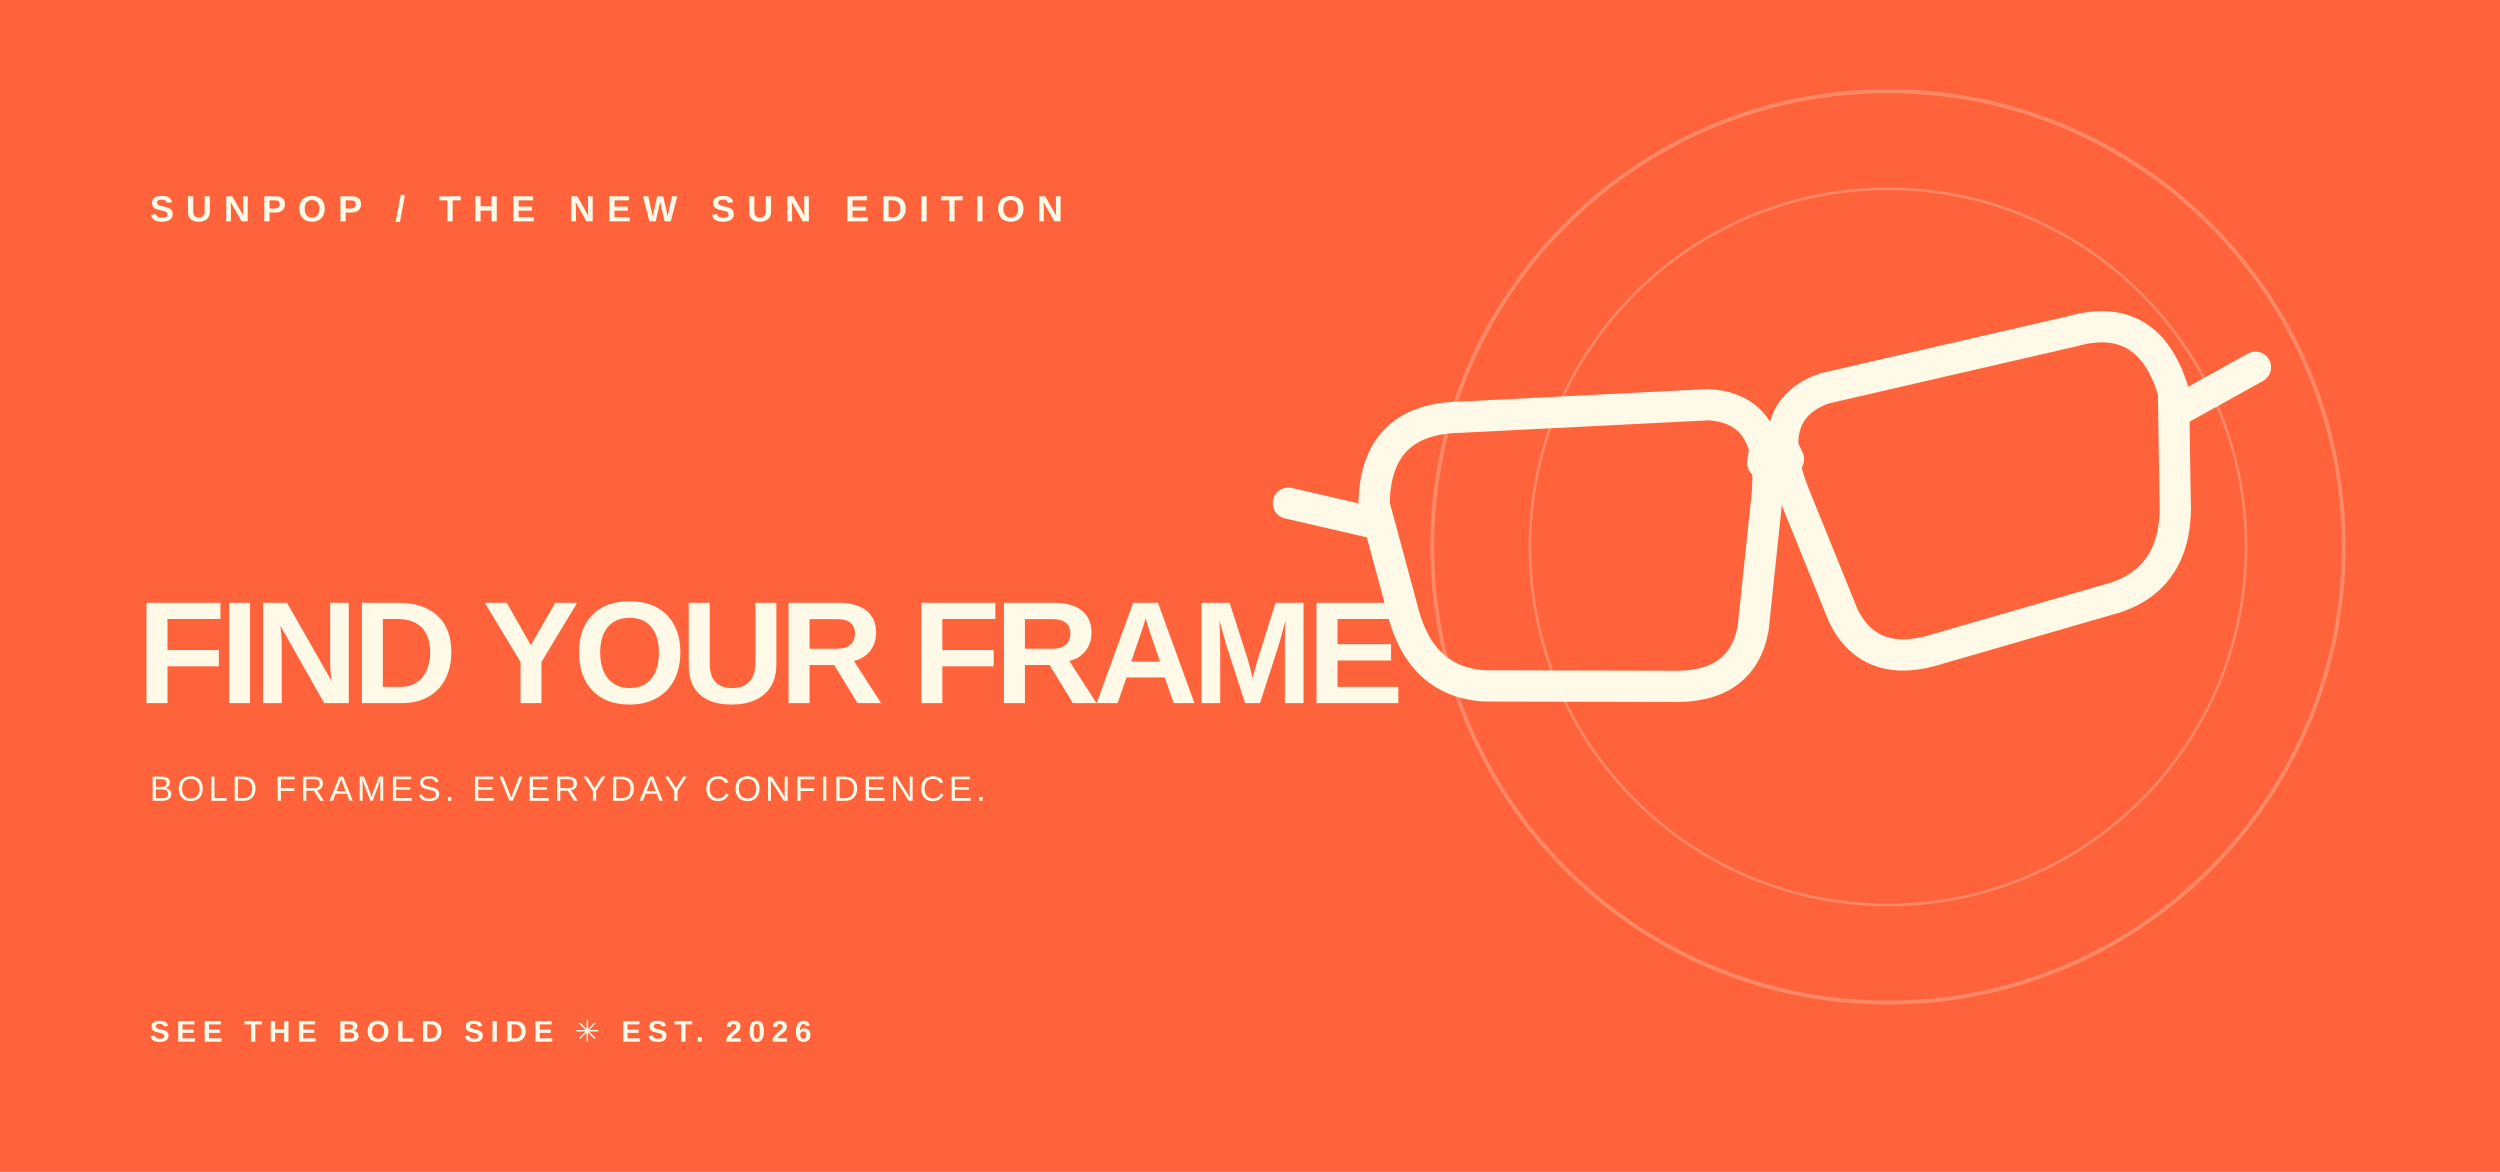
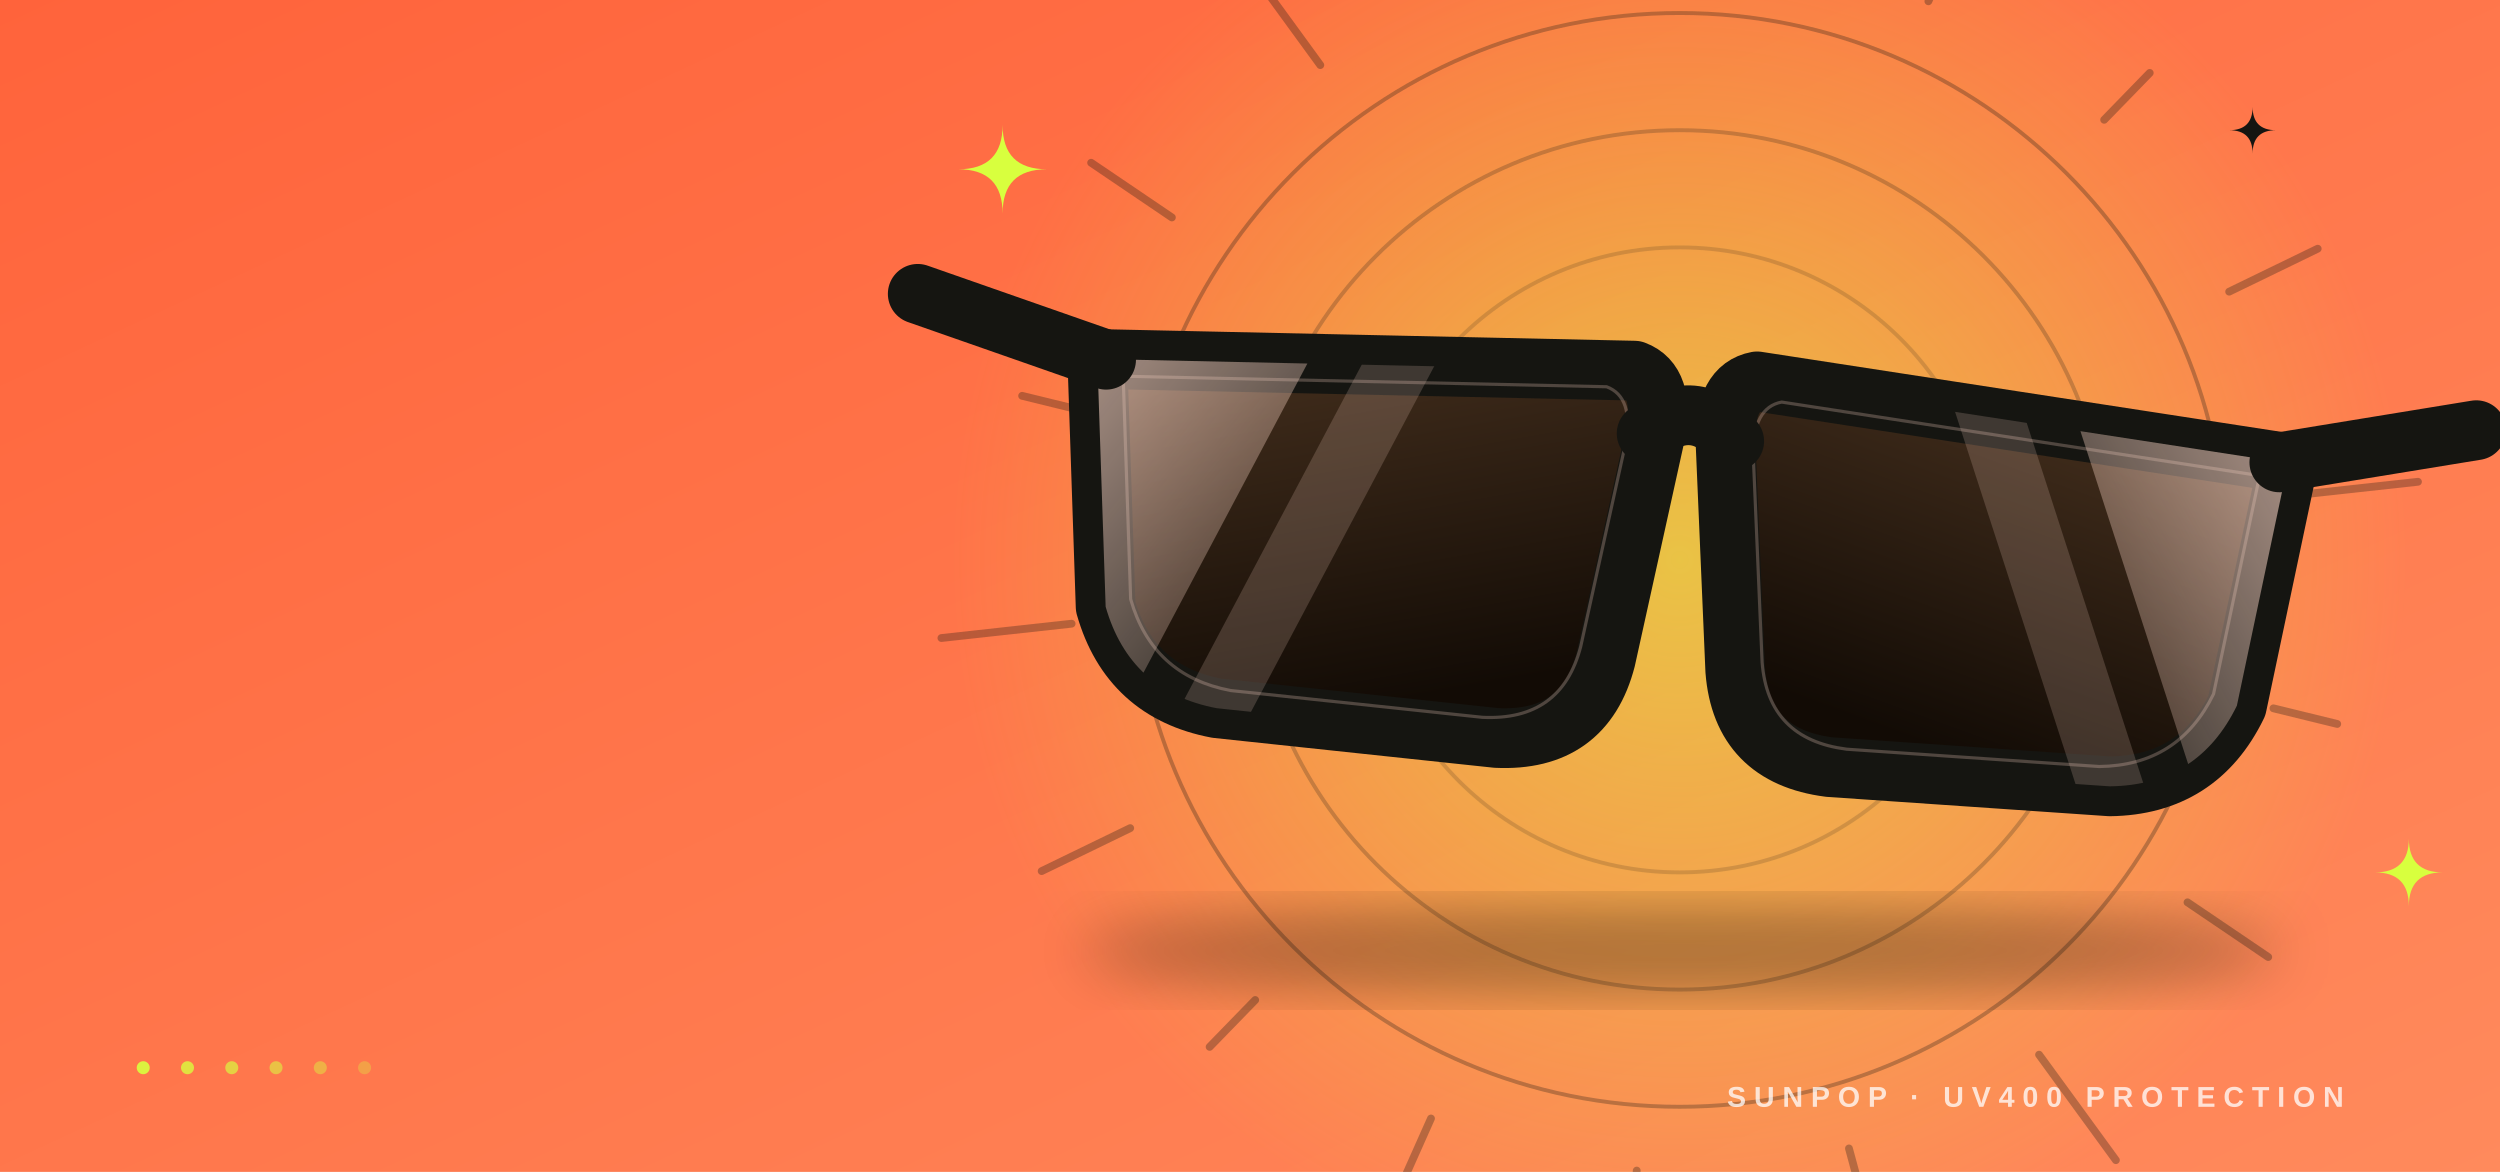
- <svg xmlns="http://www.w3.org/2000/svg" viewBox="0 0 1920 900">
-   <rect width="1920" height="900" fill="#ff633b" />
-   <circle cx="1450" cy="420" r="350" fill="none" stroke="#fff9e8" stroke-width="3" opacity=".25" />
-   <circle cx="1450" cy="420" r="275" fill="none" stroke="#fff9e8" stroke-width="2" opacity=".25" />
-   <g transform="translate(1060 250) rotate(-8 300 150)" fill="none" stroke="#fff9e8" stroke-width="24" stroke-linecap="round" stroke-linejoin="round">
-     <path d="M0 95 Q10 30 75 38 L265 55 Q315 65 300 130 L275 230 Q260 275 205 265 L65 245 Q15 235 10 175Z" />
-     <path d="M355 55 L550 38 Q610 30 620 95 L610 175 Q605 235 555 245 L415 265 Q360 275 345 230 L320 130 Q305 65 355 55Z" />
-     <path d="M300 105 Q310 70 320 105" />
-     <path d="M0 110 L-65 85 M620 110 L685 85" />
+ <svg xmlns="http://www.w3.org/2000/svg" viewBox="0 0 1920 900" role="img" aria-label="SUNPOP sunglasses banner 2">
+   <defs>
+     <linearGradient id="bg" x1="0" y1="0" x2="1" y2="1">
+       <stop offset="0" stop-color="#ff633b" />
+       <stop offset="1" stop-color="#ff8a5c" />
+     </linearGradient>
+     <linearGradient id="lens" x1="0" y1="0" x2="0.4" y2="1">
+       <stop offset="0" stop-color="#4a3320" />
+       <stop offset="1" stop-color="#120b05" />
+     </linearGradient>
+     <linearGradient id="shine" x1="0" y1="0" x2="1" y2="1">
+       <stop offset="0" stop-color="#ffd9c9" stop-opacity=".75" />
+       <stop offset="1" stop-color="#ffd9c9" stop-opacity="0" />
+     </linearGradient>
+     <radialGradient id="glow">
+       <stop offset="0" stop-color="#d8ff3e" stop-opacity=".55" />
+       <stop offset="1" stop-color="#d8ff3e" stop-opacity="0" />
+     </radialGradient>
+     <filter id="blur">
+       <feGaussianBlur stdDeviation="22" />
+     </filter>
+   </defs>
+   <rect width="1920" height="900" fill="url(#bg)" />
+   <circle cx="1290" cy="430" r="560" fill="url(#glow)" />
+   <circle cx="1290" cy="430" r="420" fill="none" stroke="#151511" stroke-width="3" opacity="0.28" />
+   <circle cx="1290" cy="430" r="330" fill="none" stroke="#151511" stroke-width="3" opacity="0.22" />
+   <circle cx="1290" cy="430" r="240" fill="none" stroke="#151511" stroke-width="3" opacity="0.16" />
+   <line x1="1746" y1="544" x2="1795" y2="556" stroke="#151511" stroke-width="6" stroke-linecap="round" opacity=".3" />
+   <line x1="1680" y1="693" x2="1742" y2="735" stroke="#151511" stroke-width="6" stroke-linecap="round" opacity=".3" />
+   <line x1="1566" y1="810" x2="1625" y2="891" stroke="#151511" stroke-width="6" stroke-linecap="round" opacity=".3" />
+   <line x1="1420" y1="882" x2="1433" y2="930" stroke="#151511" stroke-width="6" stroke-linecap="round" opacity=".3" />
+   <line x1="1257" y1="899" x2="1252" y2="974" stroke="#151511" stroke-width="6" stroke-linecap="round" opacity=".3" />
+   <line x1="1099" y1="859" x2="1058" y2="951" stroke="#151511" stroke-width="6" stroke-linecap="round" opacity=".3" />
+   <line x1="964" y1="768" x2="929" y2="804" stroke="#151511" stroke-width="6" stroke-linecap="round" opacity=".3" />
+   <line x1="868" y1="636" x2="800" y2="669" stroke="#151511" stroke-width="6" stroke-linecap="round" opacity=".3" />
+   <line x1="823" y1="479" x2="723" y2="490" stroke="#151511" stroke-width="6" stroke-linecap="round" opacity=".3" />
+   <line x1="834" y1="316" x2="785" y2="304" stroke="#151511" stroke-width="6" stroke-linecap="round" opacity=".3" />
+   <line x1="900" y1="167" x2="838" y2="125" stroke="#151511" stroke-width="6" stroke-linecap="round" opacity=".3" />
+   <line x1="1014" y1="50" x2="955" y2="-31" stroke="#151511" stroke-width="6" stroke-linecap="round" opacity=".3" />
+   <line x1="1160" y1="-22" x2="1147" y2="-70" stroke="#151511" stroke-width="6" stroke-linecap="round" opacity=".3" />
+   <line x1="1323" y1="-39" x2="1328" y2="-114" stroke="#151511" stroke-width="6" stroke-linecap="round" opacity=".3" />
+   <line x1="1481" y1="1" x2="1522" y2="-91" stroke="#151511" stroke-width="6" stroke-linecap="round" opacity=".3" />
+   <line x1="1616" y1="92" x2="1651" y2="56" stroke="#151511" stroke-width="6" stroke-linecap="round" opacity=".3" />
+   <line x1="1712" y1="224" x2="1780" y2="191" stroke="#151511" stroke-width="6" stroke-linecap="round" opacity=".3" />
+   <line x1="1757" y1="381" x2="1857" y2="370" stroke="#151511" stroke-width="6" stroke-linecap="round" opacity=".3" />
+   <circle cx="110" cy="820" r="5" fill="#d8ff3e" opacity="0.90" />
+   <circle cx="144" cy="820" r="5" fill="#d8ff3e" opacity="0.78" />
+   <circle cx="178" cy="820" r="5" fill="#d8ff3e" opacity="0.66" />
+   <circle cx="212" cy="820" r="5" fill="#d8ff3e" opacity="0.54" />
+   <circle cx="246" cy="820" r="5" fill="#d8ff3e" opacity="0.42" />
+   <circle cx="280" cy="820" r="5" fill="#d8ff3e" opacity="0.30" />
+   <ellipse cx="1290" cy="730" rx="460" ry="38" fill="#000" opacity=".28" filter="url(#blur)" />
+   <g transform="translate(1290 430) rotate(5) scale(1.35)" stroke-linejoin="round" stroke-linecap="round">
+     <g transform="translate(-185 0) scale(1 1)">
+       <path d="M-155 -85 L150 -105 Q168 -100 165 -70 L148 60 Q140 108 90 110 L-70 107 Q-120 102 -138 55Z" fill="url(#lens)" stroke="#151511" stroke-width="34" />
+       <path d="M-155 -85 L150 -105 Q168 -100 165 -70 L148 60 Q140 108 90 110 L-70 107 Q-120 102 -138 55Z" fill="none" stroke="#ffd9c9" stroke-width="2" opacity=".25" transform="scale(.9)" />
+       <clipPath id="c20">
+         <path d="M-155 -85 L150 -105 Q168 -100 165 -70 L148 60 Q140 108 90 110 L-70 107 Q-120 102 -138 55Z" />
+       </clipPath>
+       <g clip-path="url(#c20)">
+         <path d="M-170 -130 L-20 -130 L-130 130 L-190 130Z" fill="url(#shine)" />
+         <path d="M10 -130 L50 -130 L-60 130 L-100 130Z" fill="#ffd9c9" opacity=".18" />
+       </g>
+       <path d="M-150 -85 L-260 -113" stroke="#151511" stroke-width="34" fill="none" />
+     </g>
+     <g transform="translate(185 0) scale(-1 1)">
+       <path d="M-155 -85 L150 -105 Q168 -100 165 -70 L148 60 Q140 108 90 110 L-70 107 Q-120 102 -138 55Z" fill="url(#lens)" stroke="#151511" stroke-width="34" />
+       <path d="M-155 -85 L150 -105 Q168 -100 165 -70 L148 60 Q140 108 90 110 L-70 107 Q-120 102 -138 55Z" fill="none" stroke="#ffd9c9" stroke-width="2" opacity=".25" transform="scale(.9)" />
+       <clipPath id="c21">
+         <path d="M-155 -85 L150 -105 Q168 -100 165 -70 L148 60 Q140 108 90 110 L-70 107 Q-120 102 -138 55Z" />
+       </clipPath>
+       <g clip-path="url(#c21)">
+         <path d="M-170 -130 L-20 -130 L-130 130 L-190 130Z" fill="url(#shine)" />
+         <path d="M10 -130 L50 -130 L-60 130 L-100 130Z" fill="#ffd9c9" opacity=".18" />
+       </g>
+       <path d="M-150 -85 L-260 -113" stroke="#151511" stroke-width="34" fill="none" />
+     </g>
+     <path d="M-25 -70 Q0 -95 25 -70" fill="none" stroke="#151511" stroke-width="34" />
  </g>
-   <text x="115" y="170" font-family="Arial,sans-serif" font-size="28" font-weight="700" letter-spacing="9" fill="#fff9e8">SUNPOP / THE NEW SUN EDITION</text>
-   <text x="105" y="540" font-family="Arial,sans-serif" font-size="112" font-weight="800" letter-spacing="-5" fill="#fff9e8">FIND YOUR FRAME</text>
-   <text x="115" y="615" font-family="Arial,sans-serif" font-size="27" letter-spacing="3" fill="#fff9e8">BOLD FRAMES. EVERYDAY CONFIDENCE.</text>
-   <text x="115" y="800" font-family="Arial,sans-serif" font-size="23" font-weight="700" letter-spacing="5" fill="#fff9e8">SEE THE BOLD SIDE  ✳  EST. 2026</text>
+   <path d="M770 96 Q770 130 804 130 Q770 130 770 164 Q770 130 736 130 Q770 130 770 96Z" fill="#d8ff3e" />
+   <path d="M1850 644 Q1850 670 1876 670 Q1850 670 1850 696 Q1850 670 1824 670 Q1850 670 1850 644Z" fill="#d8ff3e" />
+   <path d="M1730 82 Q1730 100 1748 100 Q1730 100 1730 118 Q1730 100 1712 100 Q1730 100 1730 82Z" fill="#151511" />
+   <text x="1800" y="850" text-anchor="end" font-family="Arial,sans-serif" font-size="22" font-weight="700" letter-spacing="6" fill="#ffffff" opacity=".75">SUNPOP  ·  UV400 PROTECTION</text>
</svg>
